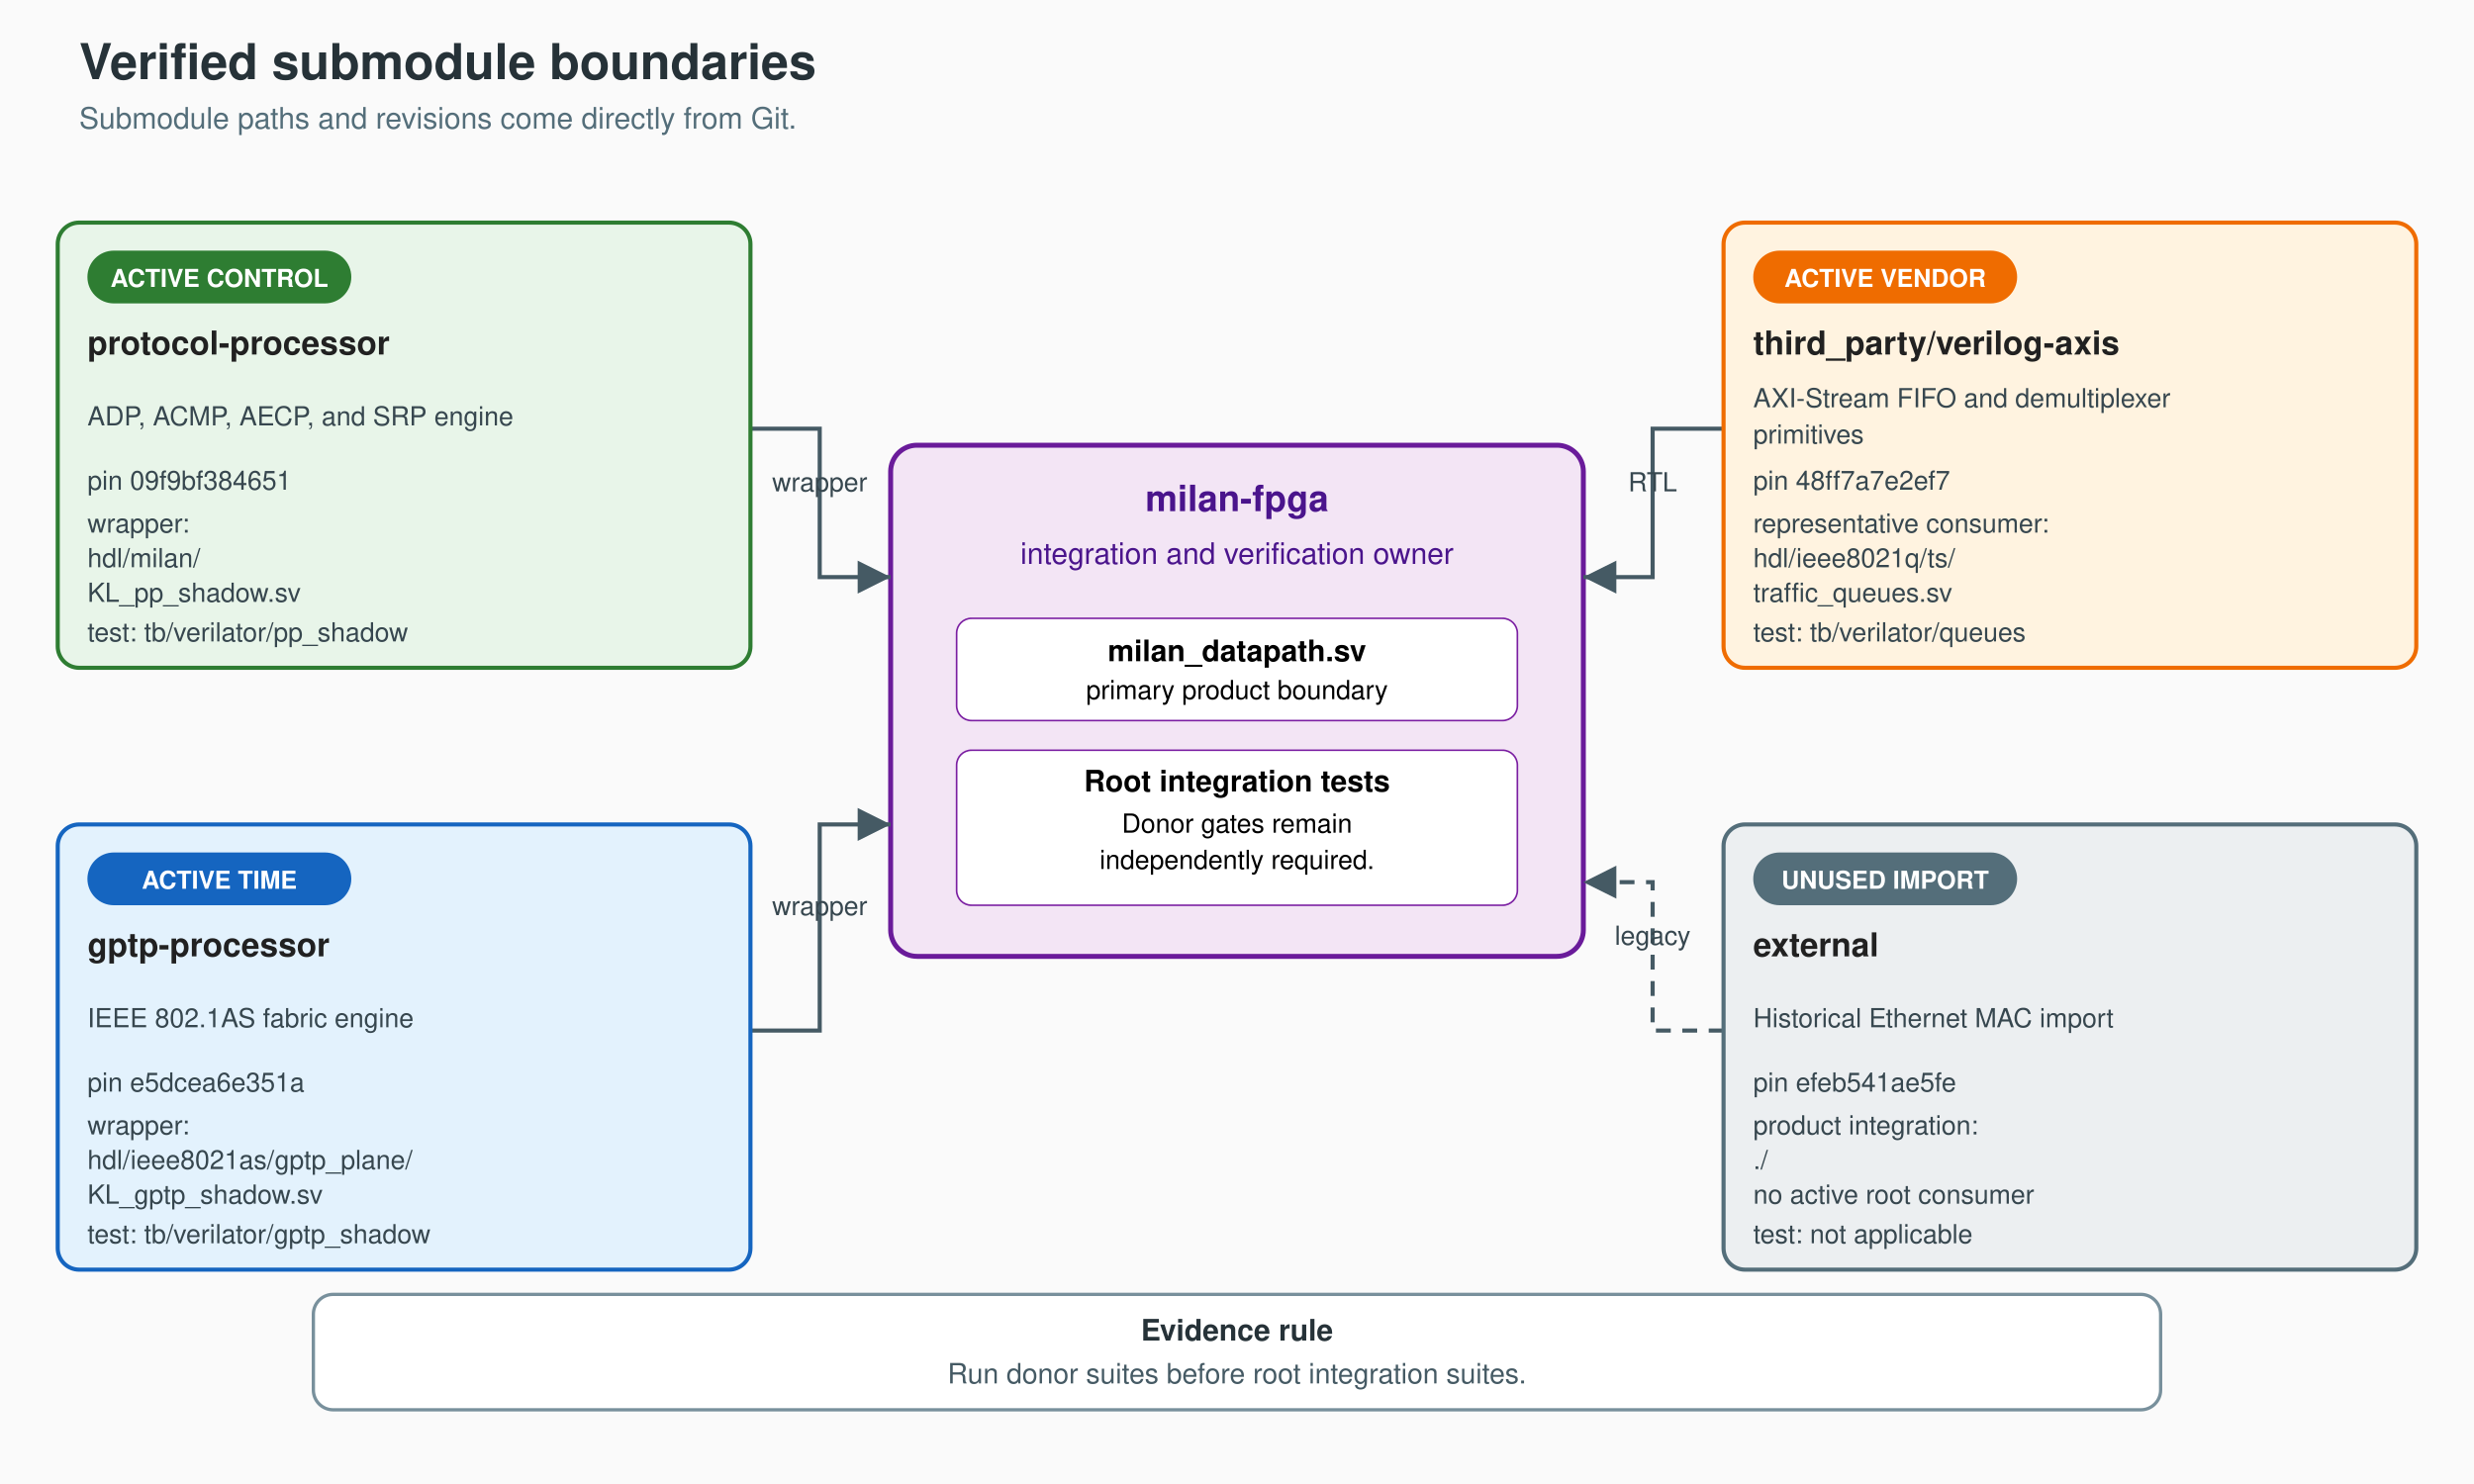
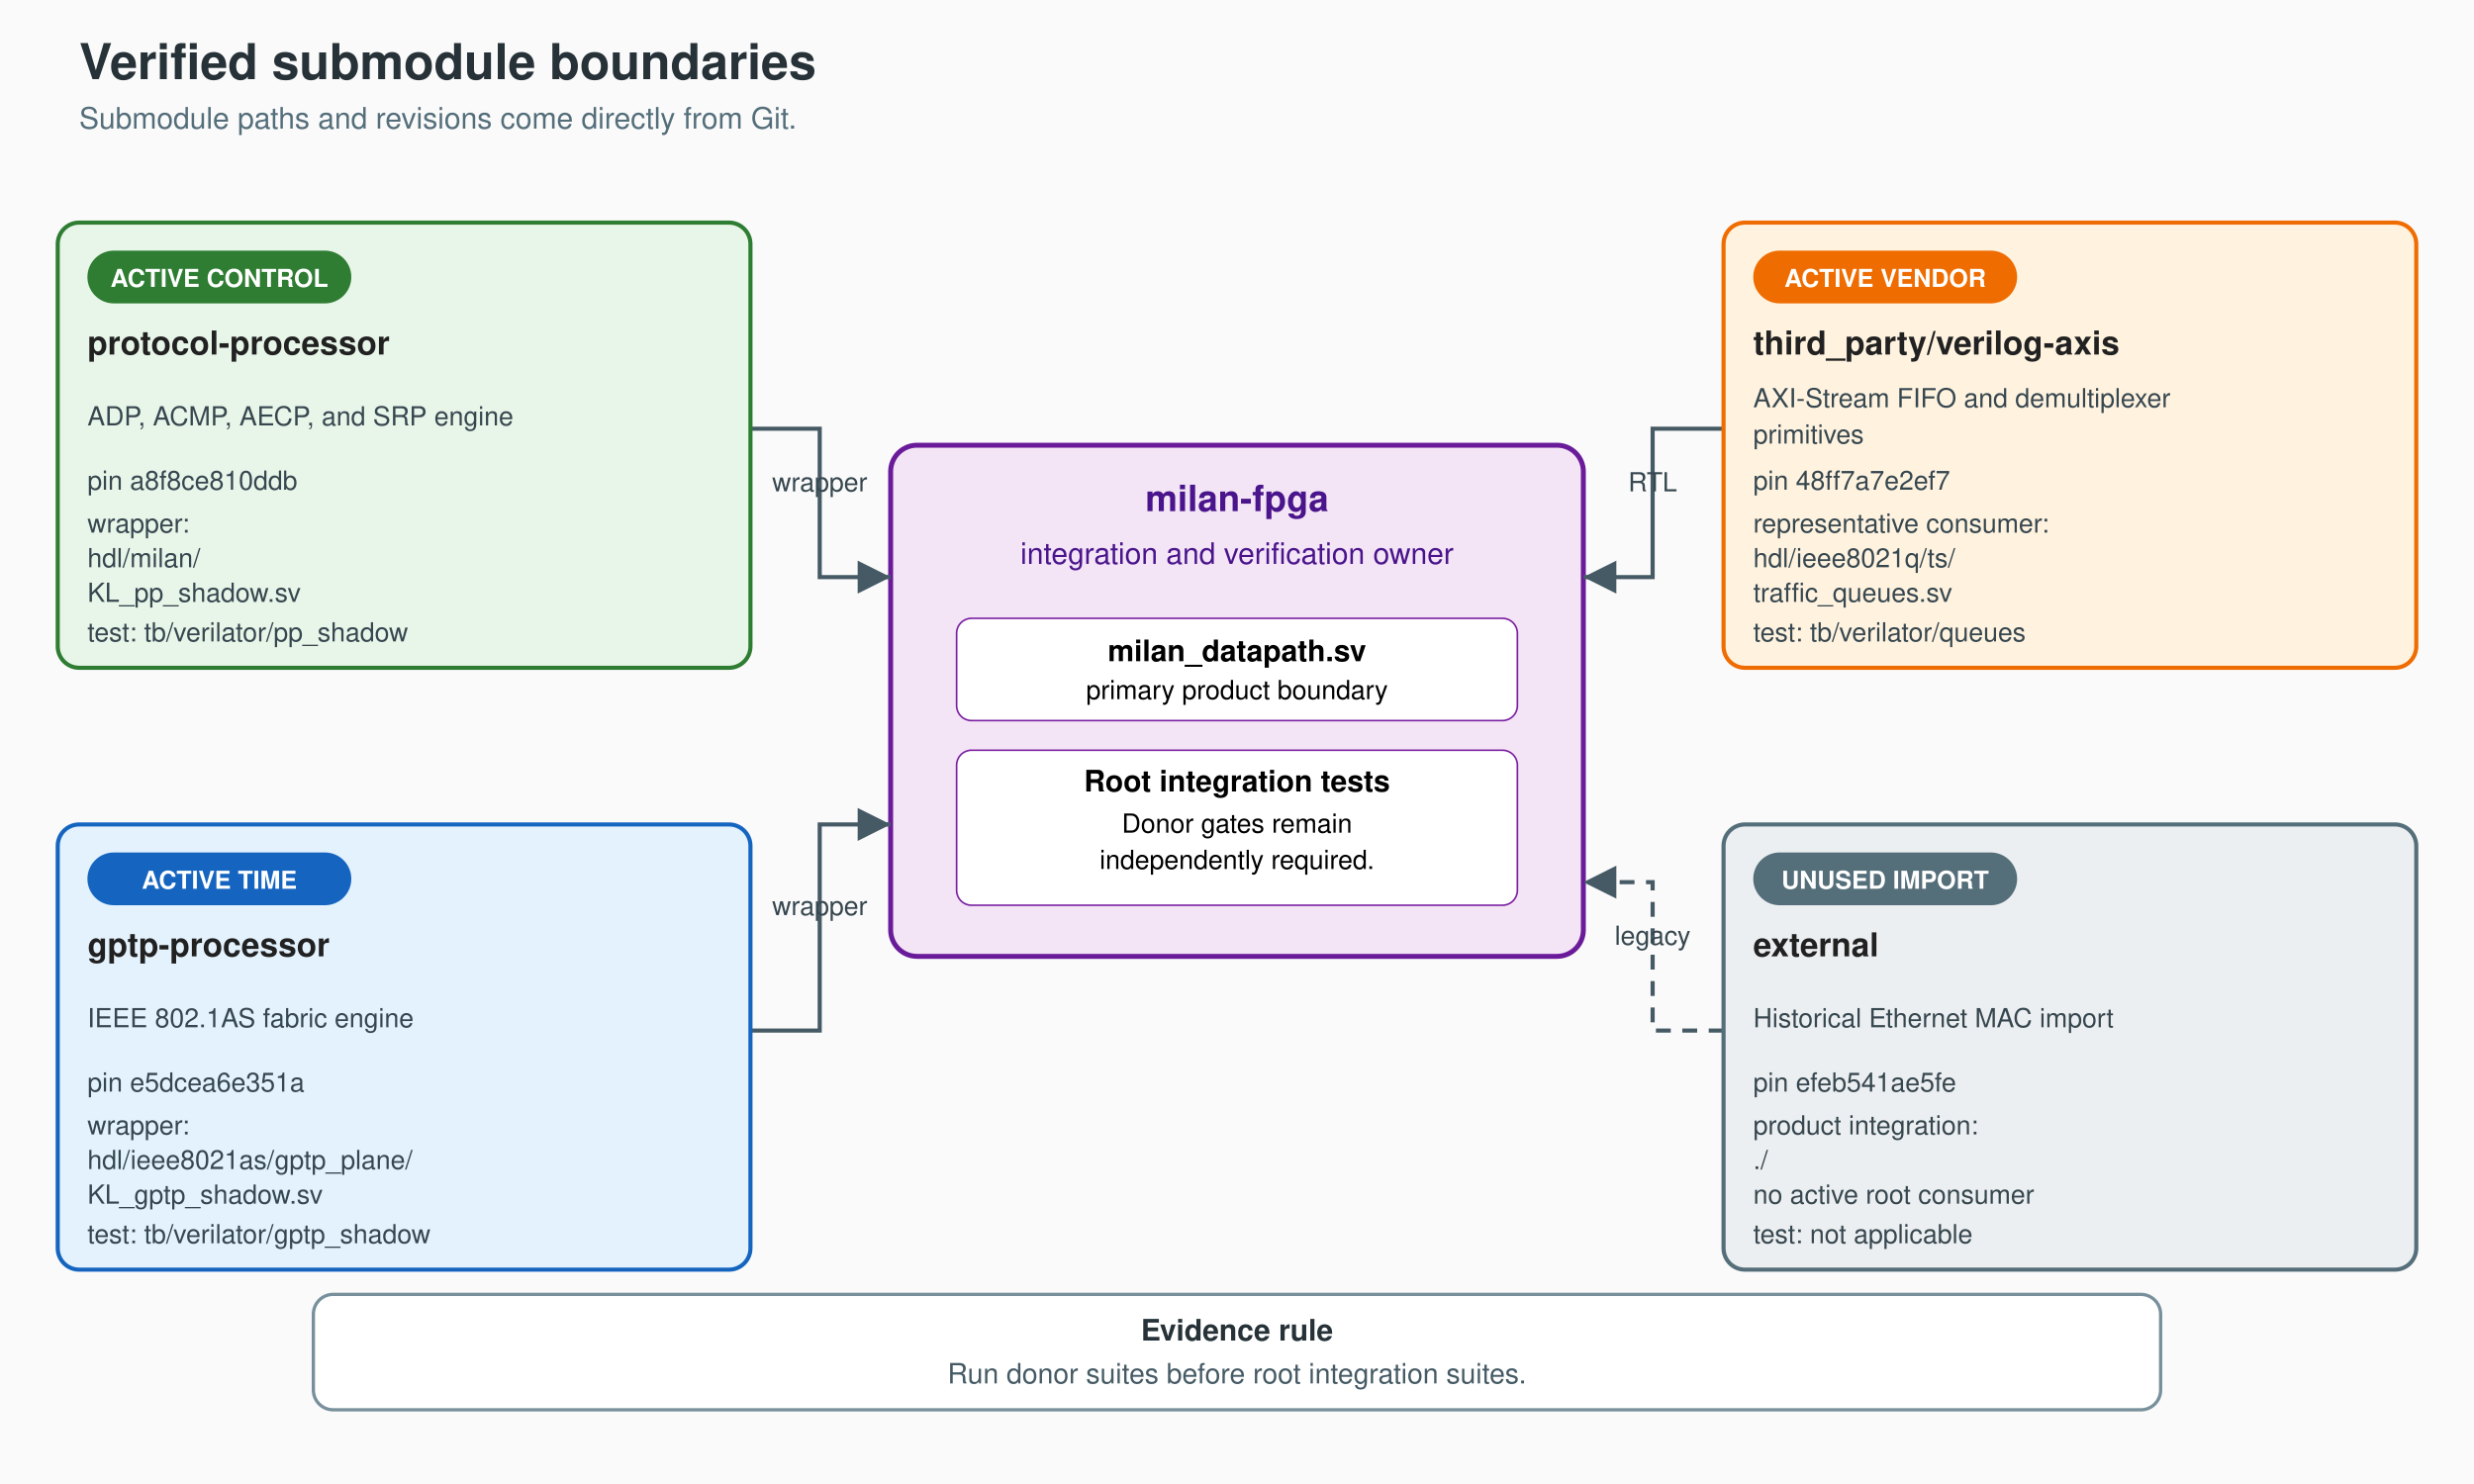
<svg xmlns="http://www.w3.org/2000/svg" width="1500" height="900" viewBox="0 0 1500 900" font-family="Helvetica,Arial,sans-serif">
  <rect width="1500" height="900" fill="#FAFAFA" />
  <defs>
    <marker id="arrow" markerWidth="12" markerHeight="12" refX="8" refY="4" orient="auto">
      <path d="M0,0 L8,4 L0,8 Z" fill="#455A64" />
    </marker>
  </defs>
  <text x="48" y="48" font-size="30" font-weight="bold" fill="#263238">Verified submodule boundaries</text>
  <text x="48" y="78" font-size="18" fill="#546E7A">Submodule paths and revisions come directly from Git.</text>
  <rect x="540" y="270" width="420" height="310" rx="16" fill="#F3E5F5" stroke="#6A1B9A" stroke-width="3" />
  <text x="750" y="310" text-anchor="middle" font-size="22" font-weight="bold" fill="#4A148C">milan-fpga</text>
  <text x="750" y="342" text-anchor="middle" font-size="18" fill="#4A148C">integration and verification owner</text>
  <rect x="580" y="375" width="340" height="62" rx="9" fill="#FFFFFF" stroke="#7B1FA2" />
  <text x="750" y="401" text-anchor="middle" font-size="18" font-weight="bold">milan_datapath.sv</text>
  <text x="750" y="424" text-anchor="middle" font-size="16">primary product boundary</text>
  <rect x="580" y="455" width="340" height="94" rx="9" fill="#FFFFFF" stroke="#7B1FA2" />
  <text x="750" y="480" text-anchor="middle" font-size="18" font-weight="bold">Root integration tests</text>
  <text x="750" y="505" text-anchor="middle" font-size="16">Donor gates remain</text>
  <text x="750" y="527" text-anchor="middle" font-size="16">independently required.</text>
  <path d="M455,260 L497,260 L497,350 L540,350" fill="none" stroke="#455A64" stroke-width="2.5" marker-end="url(#arrow)" />
  <text x="497" y="298" text-anchor="middle" font-size="16" fill="#37474F">wrapper</text>
  <path d="M455,625 L497,625 L497,500 L540,500" fill="none" stroke="#455A64" stroke-width="2.5" marker-end="url(#arrow)" />
  <text x="497" y="555" text-anchor="middle" font-size="16" fill="#37474F">wrapper</text>
  <path d="M1045,260 L1002,260 L1002,350 L960,350" fill="none" stroke="#455A64" stroke-width="2.5" marker-end="url(#arrow)" />
  <text x="1002" y="298" text-anchor="middle" font-size="16" fill="#37474F">RTL</text>
  <path d="M1045,625 L1002,625 L1002,535 L960,535" fill="none" stroke="#455A64" stroke-width="2.5" marker-end="url(#arrow)" stroke-dasharray="9,7" />
  <text x="1002" y="573" text-anchor="middle" font-size="16" fill="#37474F">legacy</text>
  <rect x="35" y="135" width="420" height="270" rx="13" fill="#E8F5E9" stroke="#2E7D32" stroke-width="2.5" />
  <rect x="53" y="152" width="160" height="32" rx="16" fill="#2E7D32" />
  <text x="133" y="174" text-anchor="middle" font-size="15" font-weight="bold" fill="#FFFFFF">ACTIVE CONTROL</text>
  <text x="53" y="215" font-size="20" font-weight="bold" fill="#212121">protocol-processor</text>
  <text x="53" y="258" font-size="16" fill="#37474F">ADP, ACMP, AECP, and SRP engine</text>
-   <text x="53" y="297" font-size="16" fill="#37474F">pin 09f9bf384651</text>
+   <text x="53" y="297" font-size="16" fill="#37474F">pin a8f8ce810ddb</text>
  <text x="53" y="323" font-size="16" fill="#37474F">wrapper:</text>
  <text x="53" y="344" font-size="16" fill="#37474F">hdl/milan/</text>
  <text x="53" y="365" font-size="16" fill="#37474F">KL_pp_shadow.sv</text>
  <text x="53" y="389" font-size="16" fill="#37474F">test: tb/verilator/pp_shadow</text>
  <rect x="35" y="500" width="420" height="270" rx="13" fill="#E3F2FD" stroke="#1565C0" stroke-width="2.5" />
  <rect x="53" y="517" width="160" height="32" rx="16" fill="#1565C0" />
  <text x="133" y="539" text-anchor="middle" font-size="15" font-weight="bold" fill="#FFFFFF">ACTIVE TIME</text>
  <text x="53" y="580" font-size="20" font-weight="bold" fill="#212121">gptp-processor</text>
  <text x="53" y="623" font-size="16" fill="#37474F">IEEE 802.1AS fabric engine</text>
  <text x="53" y="662" font-size="16" fill="#37474F">pin e5dcea6e351a</text>
  <text x="53" y="688" font-size="16" fill="#37474F">wrapper:</text>
  <text x="53" y="709" font-size="16" fill="#37474F">hdl/ieee8021as/gptp_plane/</text>
  <text x="53" y="730" font-size="16" fill="#37474F">KL_gptp_shadow.sv</text>
  <text x="53" y="754" font-size="16" fill="#37474F">test: tb/verilator/gptp_shadow</text>
  <rect x="1045" y="135" width="420" height="270" rx="13" fill="#FFF3E0" stroke="#EF6C00" stroke-width="2.5" />
  <rect x="1063" y="152" width="160" height="32" rx="16" fill="#EF6C00" />
  <text x="1143" y="174" text-anchor="middle" font-size="15" font-weight="bold" fill="#FFFFFF">ACTIVE VENDOR</text>
  <text x="1063" y="215" font-size="20" font-weight="bold" fill="#212121">third_party/verilog-axis</text>
  <text x="1063" y="247" font-size="16" fill="#37474F">AXI-Stream FIFO and demultiplexer</text>
  <text x="1063" y="269" font-size="16" fill="#37474F">primitives</text>
  <text x="1063" y="297" font-size="16" fill="#37474F">pin 48ff7a7e2ef7</text>
  <text x="1063" y="323" font-size="16" fill="#37474F">representative consumer:</text>
  <text x="1063" y="344" font-size="16" fill="#37474F">hdl/ieee8021q/ts/</text>
  <text x="1063" y="365" font-size="16" fill="#37474F">traffic_queues.sv</text>
  <text x="1063" y="389" font-size="16" fill="#37474F">test: tb/verilator/queues</text>
  <rect x="1045" y="500" width="420" height="270" rx="13" fill="#ECEFF1" stroke="#546E7A" stroke-width="2.5" />
  <rect x="1063" y="517" width="160" height="32" rx="16" fill="#546E7A" />
  <text x="1143" y="539" text-anchor="middle" font-size="15" font-weight="bold" fill="#FFFFFF">UNUSED IMPORT</text>
  <text x="1063" y="580" font-size="20" font-weight="bold" fill="#212121">external</text>
  <text x="1063" y="623" font-size="16" fill="#37474F">Historical Ethernet MAC import</text>
  <text x="1063" y="662" font-size="16" fill="#37474F">pin efeb541ae5fe</text>
  <text x="1063" y="688" font-size="16" fill="#37474F">product integration:</text>
  <text x="1063" y="709" font-size="16" fill="#37474F">./</text>
  <text x="1063" y="730" font-size="16" fill="#37474F">no active root consumer</text>
  <text x="1063" y="754" font-size="16" fill="#37474F">test: not applicable</text>
  <rect x="190" y="785" width="1120" height="70" rx="12" fill="#FFFFFF" stroke="#78909C" stroke-width="2" />
  <text x="750" y="813" text-anchor="middle" font-size="18" font-weight="bold" fill="#263238">Evidence rule</text>
  <text x="750" y="839" text-anchor="middle" font-size="17" fill="#455A64">Run donor suites before root integration suites.</text>
</svg>
